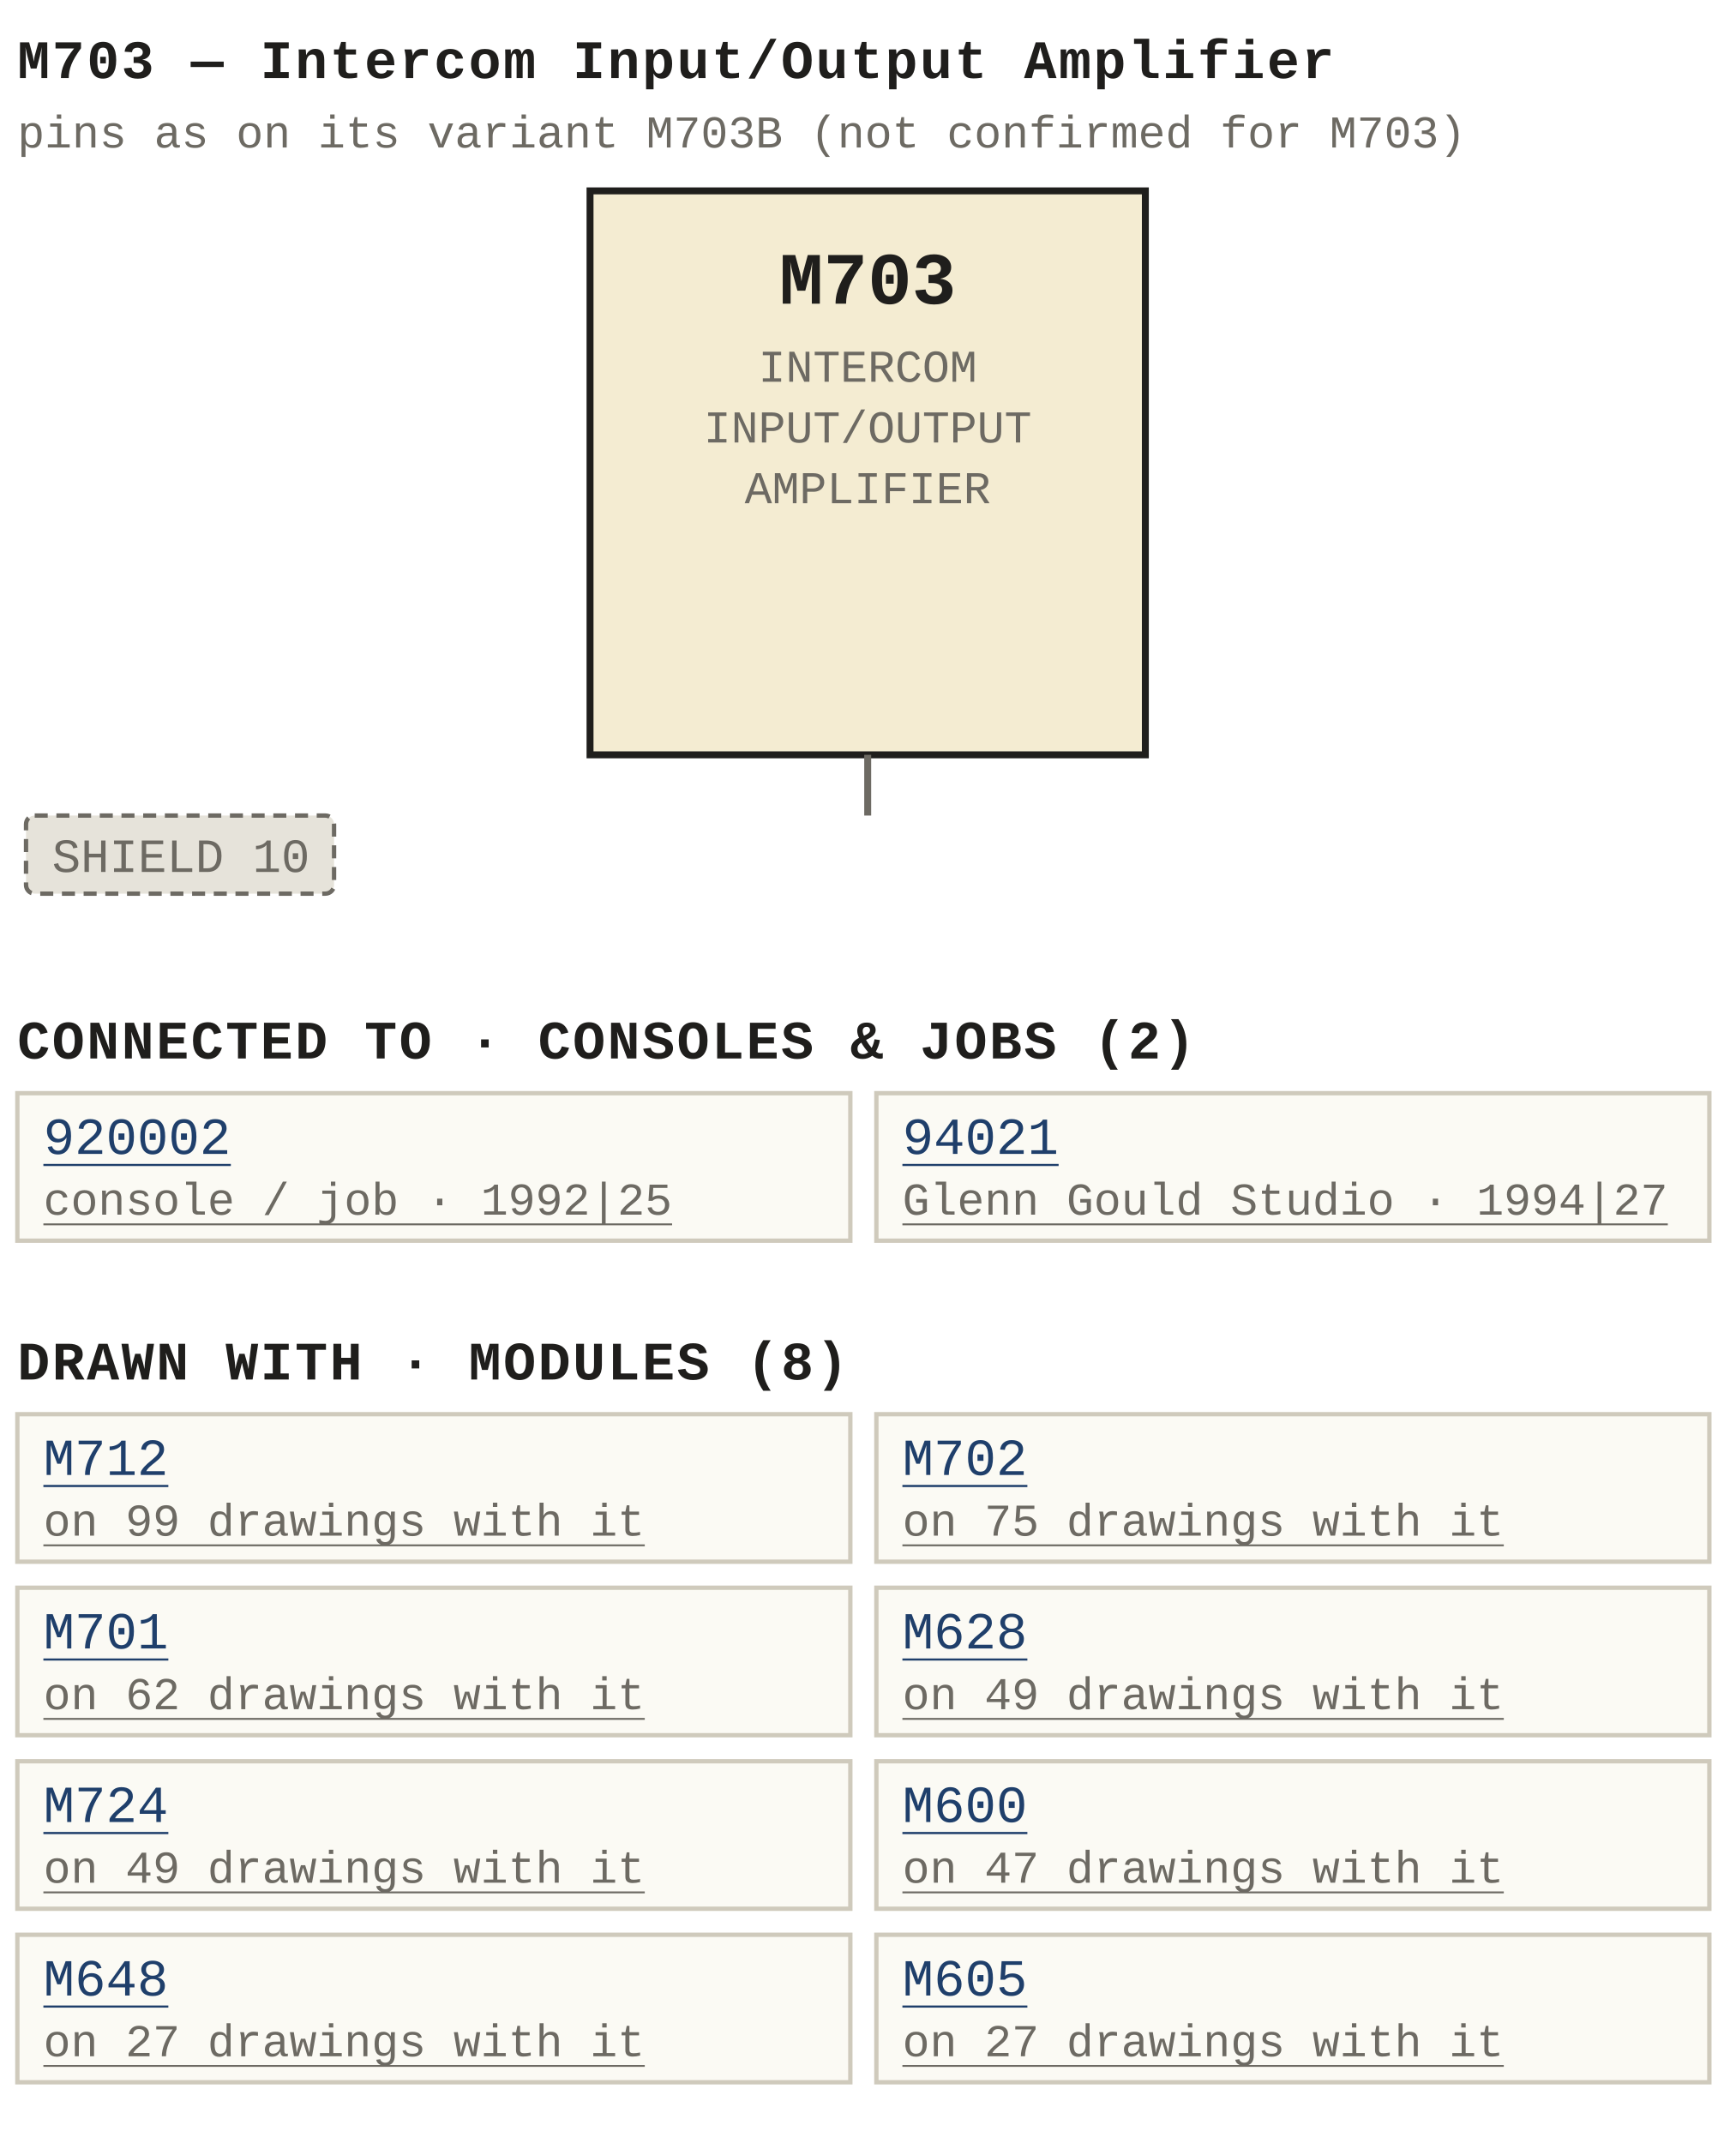
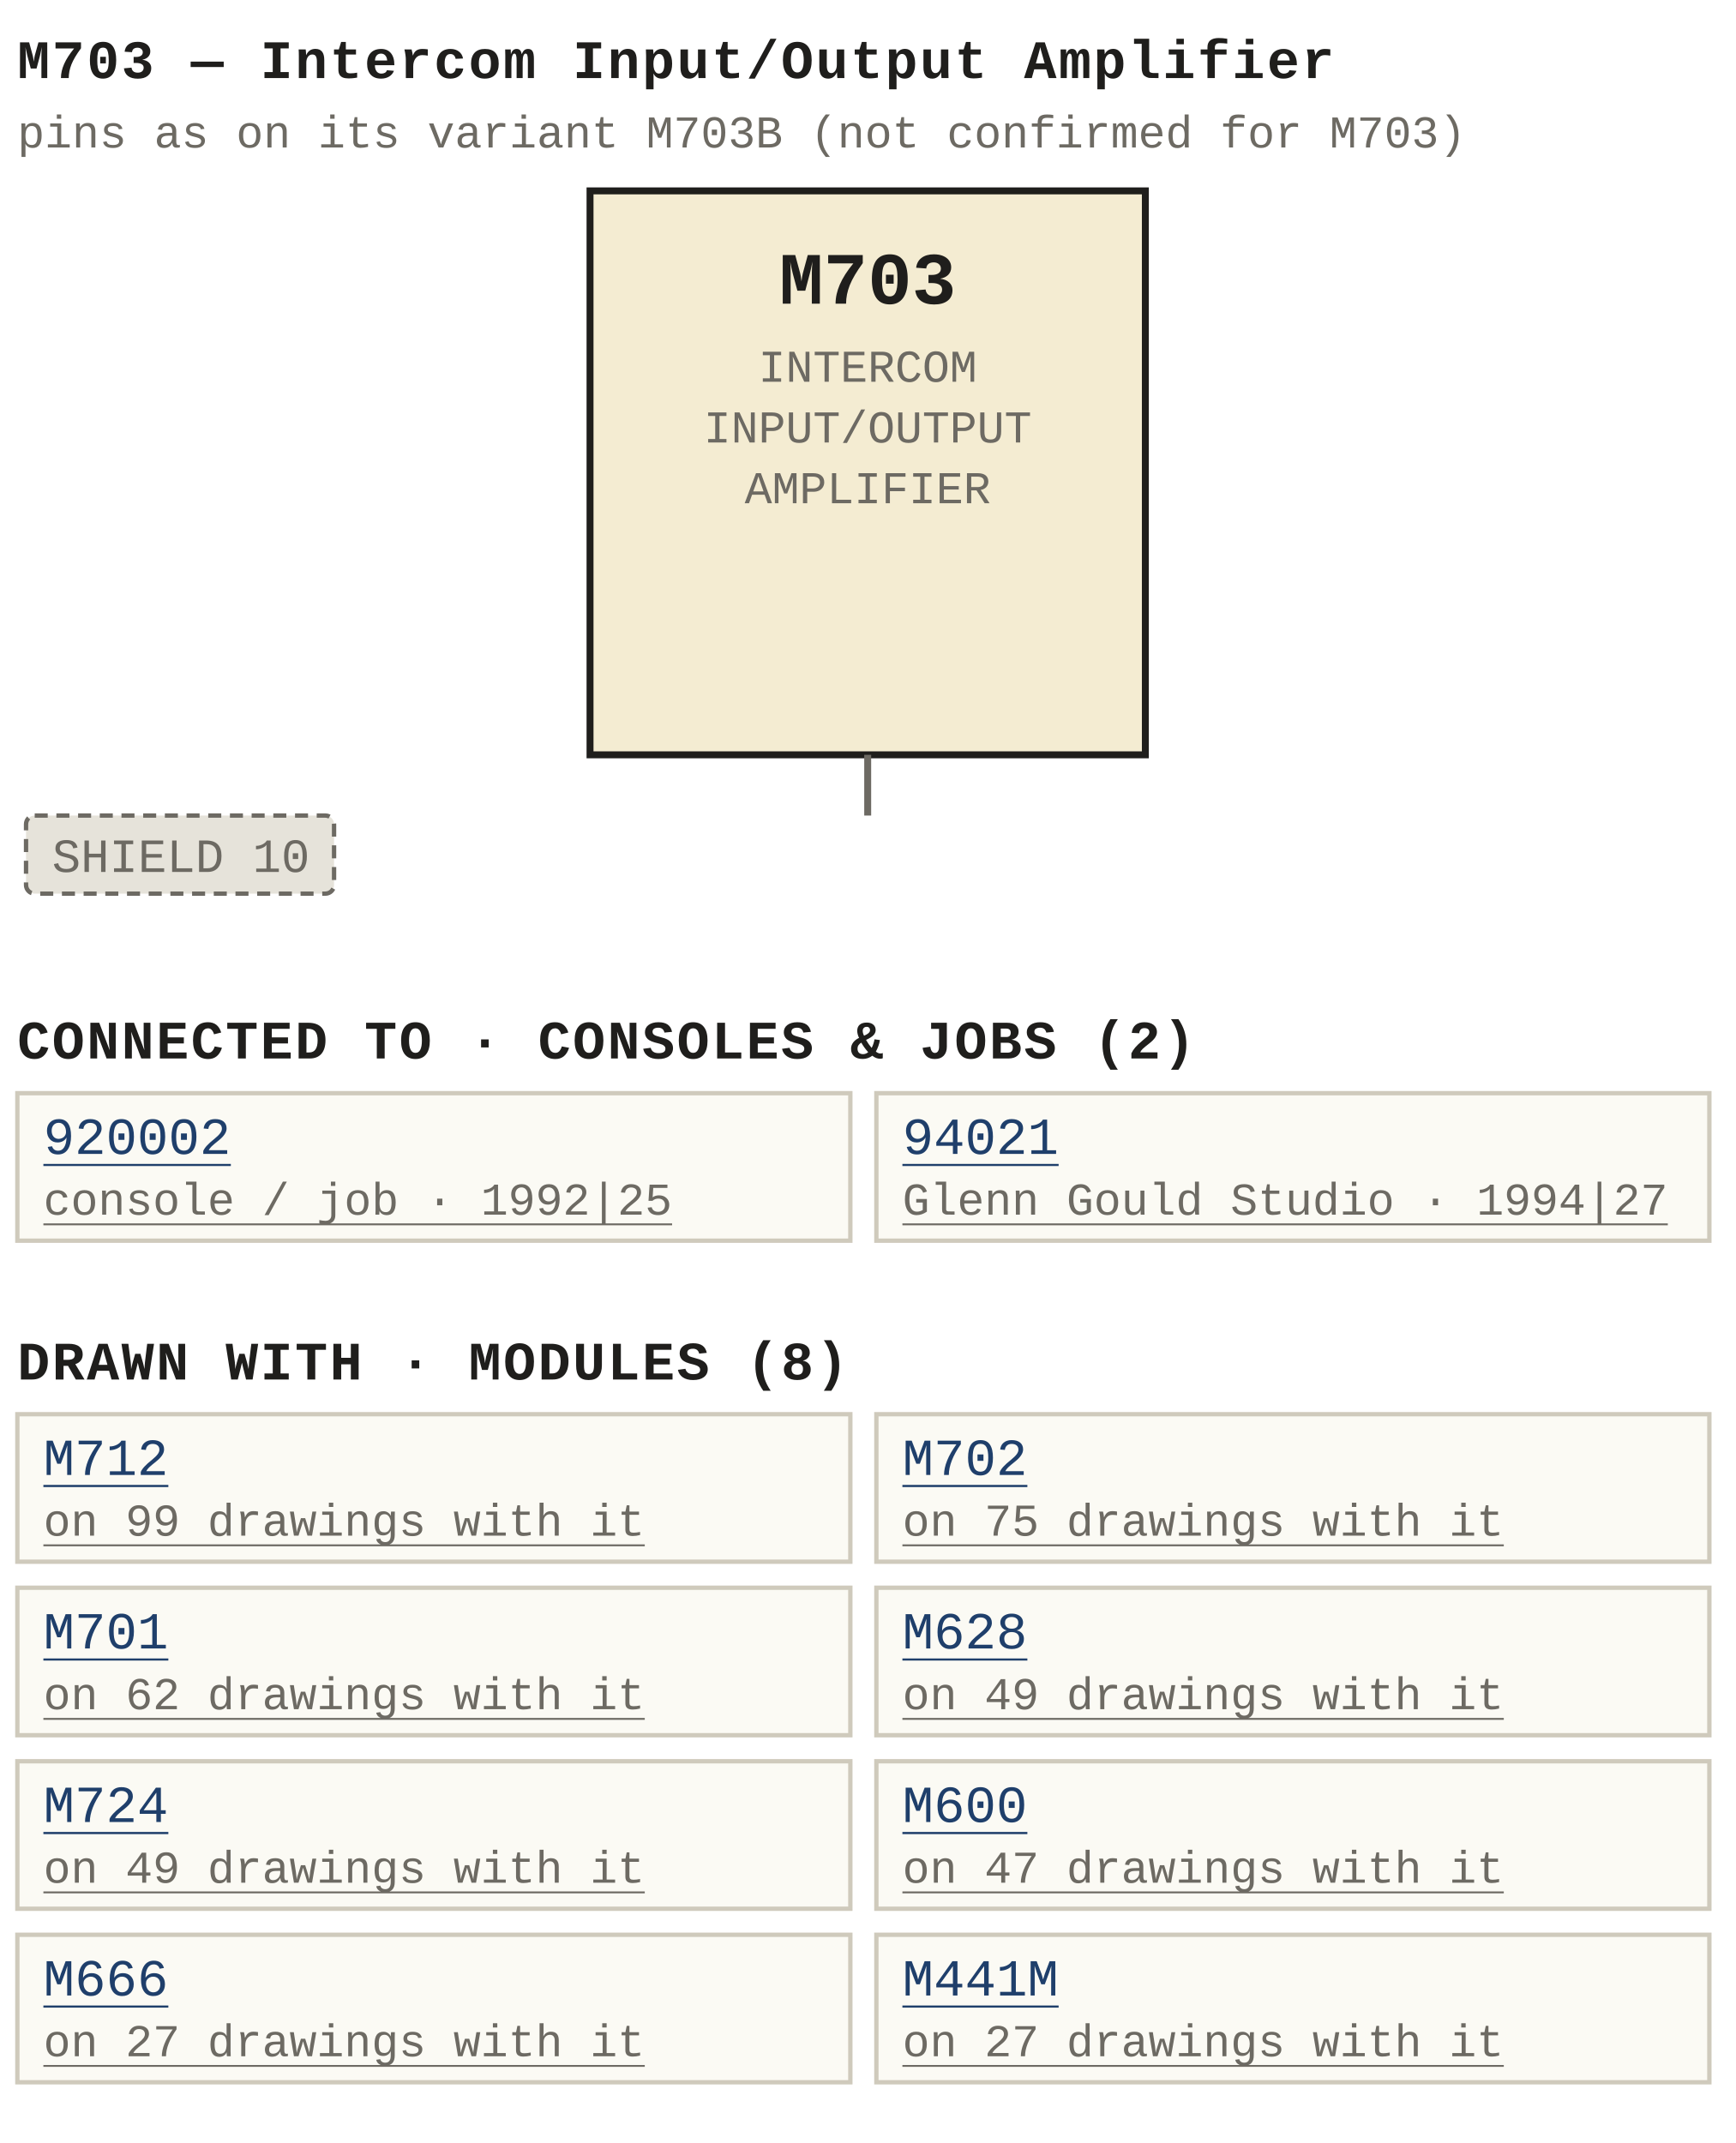
<svg xmlns="http://www.w3.org/2000/svg" class="wp" viewBox="0 0 400 494" width="400" height="494" role="img" aria-label="M703 connections" style="width:100%;max-width:500px;height:auto;background:#fbfaf4">
  <style>.wp text{font-family:"Courier Prime","Courier New",Courier,monospace;fill:#1f1e1c;font-size:12px} .wp .f{fill:#6d6a63;font-size:10.5px} .wp .h{font-size:12.5px;font-weight:700;letter-spacing:.04em} .wp .b{font-size:17px;font-weight:700} .wp a text{fill:#1f3f6b;text-decoration:underline} .wp a:hover rect{fill:#efe9d2}</style>
  <text x="4" y="18" class="h">M703 — Intercom Input/Output Amplifier</text>
  <text x="4" y="34" class="f">pins as on its variant M703B (not confirmed for M703)</text>
  <rect x="136" y="44" width="128" height="130" fill="#f4ecd2" stroke="#1f1e1c" stroke-width="1.6" />
  <text x="200.0" y="70" class="b" text-anchor="middle">M703</text>
  <text x="200.0" y="88" class="f" text-anchor="middle">INTERCOM</text>
  <text x="200.0" y="102" class="f" text-anchor="middle">INPUT/OUTPUT</text>
  <text x="200.0" y="116" class="f" text-anchor="middle">AMPLIFIER</text>
  <line x1="200.0" y1="174" x2="200.0" y2="188" stroke="#6d6a63" stroke-width="1.6" />
  <rect x="6" y="188" width="71" height="18" rx="2" fill="#e6e3da" stroke="#6d6a63" stroke-dasharray="3 2" />
  <text x="12" y="201" style="font-size:11px;fill:#6d6a63">SHIELD 10</text>
  <text x="4" y="244" class="h">CONNECTED TO · CONSOLES &amp; JOBS (2)</text>
  <a href="../../PAGES/Job-920002.html">
    <rect x="4" y="252" width="192" height="34" fill="#fbfaf4" stroke="#cfcabc" />
    <text x="10" y="266">920002</text>
    <text x="10" y="280" class="f">console / job · 1992|25</text>
  </a>
  <a href="../../PAGES/Job-94021.html">
    <rect x="202" y="252" width="192" height="34" fill="#fbfaf4" stroke="#cfcabc" />
    <text x="208" y="266">94021</text>
    <text x="208" y="280" class="f">Glenn Gould Studio · 1994|27</text>
  </a>
  <text x="4" y="318" class="h">DRAWN WITH · MODULES (8)</text>
  <a href="../../PAGES/M712.html">
    <rect x="4" y="326" width="192" height="34" fill="#fbfaf4" stroke="#cfcabc" />
    <text x="10" y="340">M712</text>
    <text x="10" y="354" class="f">on 99 drawings with it</text>
  </a>
  <a href="../../PAGES/M702.html">
    <rect x="202" y="326" width="192" height="34" fill="#fbfaf4" stroke="#cfcabc" />
    <text x="208" y="340">M702</text>
    <text x="208" y="354" class="f">on 75 drawings with it</text>
  </a>
  <a href="../../PAGES/M701.html">
    <rect x="4" y="366" width="192" height="34" fill="#fbfaf4" stroke="#cfcabc" />
    <text x="10" y="380">M701</text>
    <text x="10" y="394" class="f">on 62 drawings with it</text>
  </a>
  <a href="../../PAGES/M628.html">
    <rect x="202" y="366" width="192" height="34" fill="#fbfaf4" stroke="#cfcabc" />
    <text x="208" y="380">M628</text>
    <text x="208" y="394" class="f">on 49 drawings with it</text>
  </a>
  <a href="../../PAGES/M724.html">
    <rect x="4" y="406" width="192" height="34" fill="#fbfaf4" stroke="#cfcabc" />
    <text x="10" y="420">M724</text>
    <text x="10" y="434" class="f">on 49 drawings with it</text>
  </a>
  <a href="../../PAGES/M600.html">
    <rect x="202" y="406" width="192" height="34" fill="#fbfaf4" stroke="#cfcabc" />
    <text x="208" y="420">M600</text>
    <text x="208" y="434" class="f">on 47 drawings with it</text>
  </a>
-   <a href="../../PAGES/M648.html">
+   <a href="../../PAGES/M666.html">
    <rect x="4" y="446" width="192" height="34" fill="#fbfaf4" stroke="#cfcabc" />
-     <text x="10" y="460">M648</text>
+     <text x="10" y="460">M666</text>
    <text x="10" y="474" class="f">on 27 drawings with it</text>
  </a>
-   <a href="../../PAGES/M605.html">
+   <a href="../../PAGES/M441M.html">
    <rect x="202" y="446" width="192" height="34" fill="#fbfaf4" stroke="#cfcabc" />
-     <text x="208" y="460">M605</text>
+     <text x="208" y="460">M441M</text>
    <text x="208" y="474" class="f">on 27 drawings with it</text>
  </a>
</svg>
